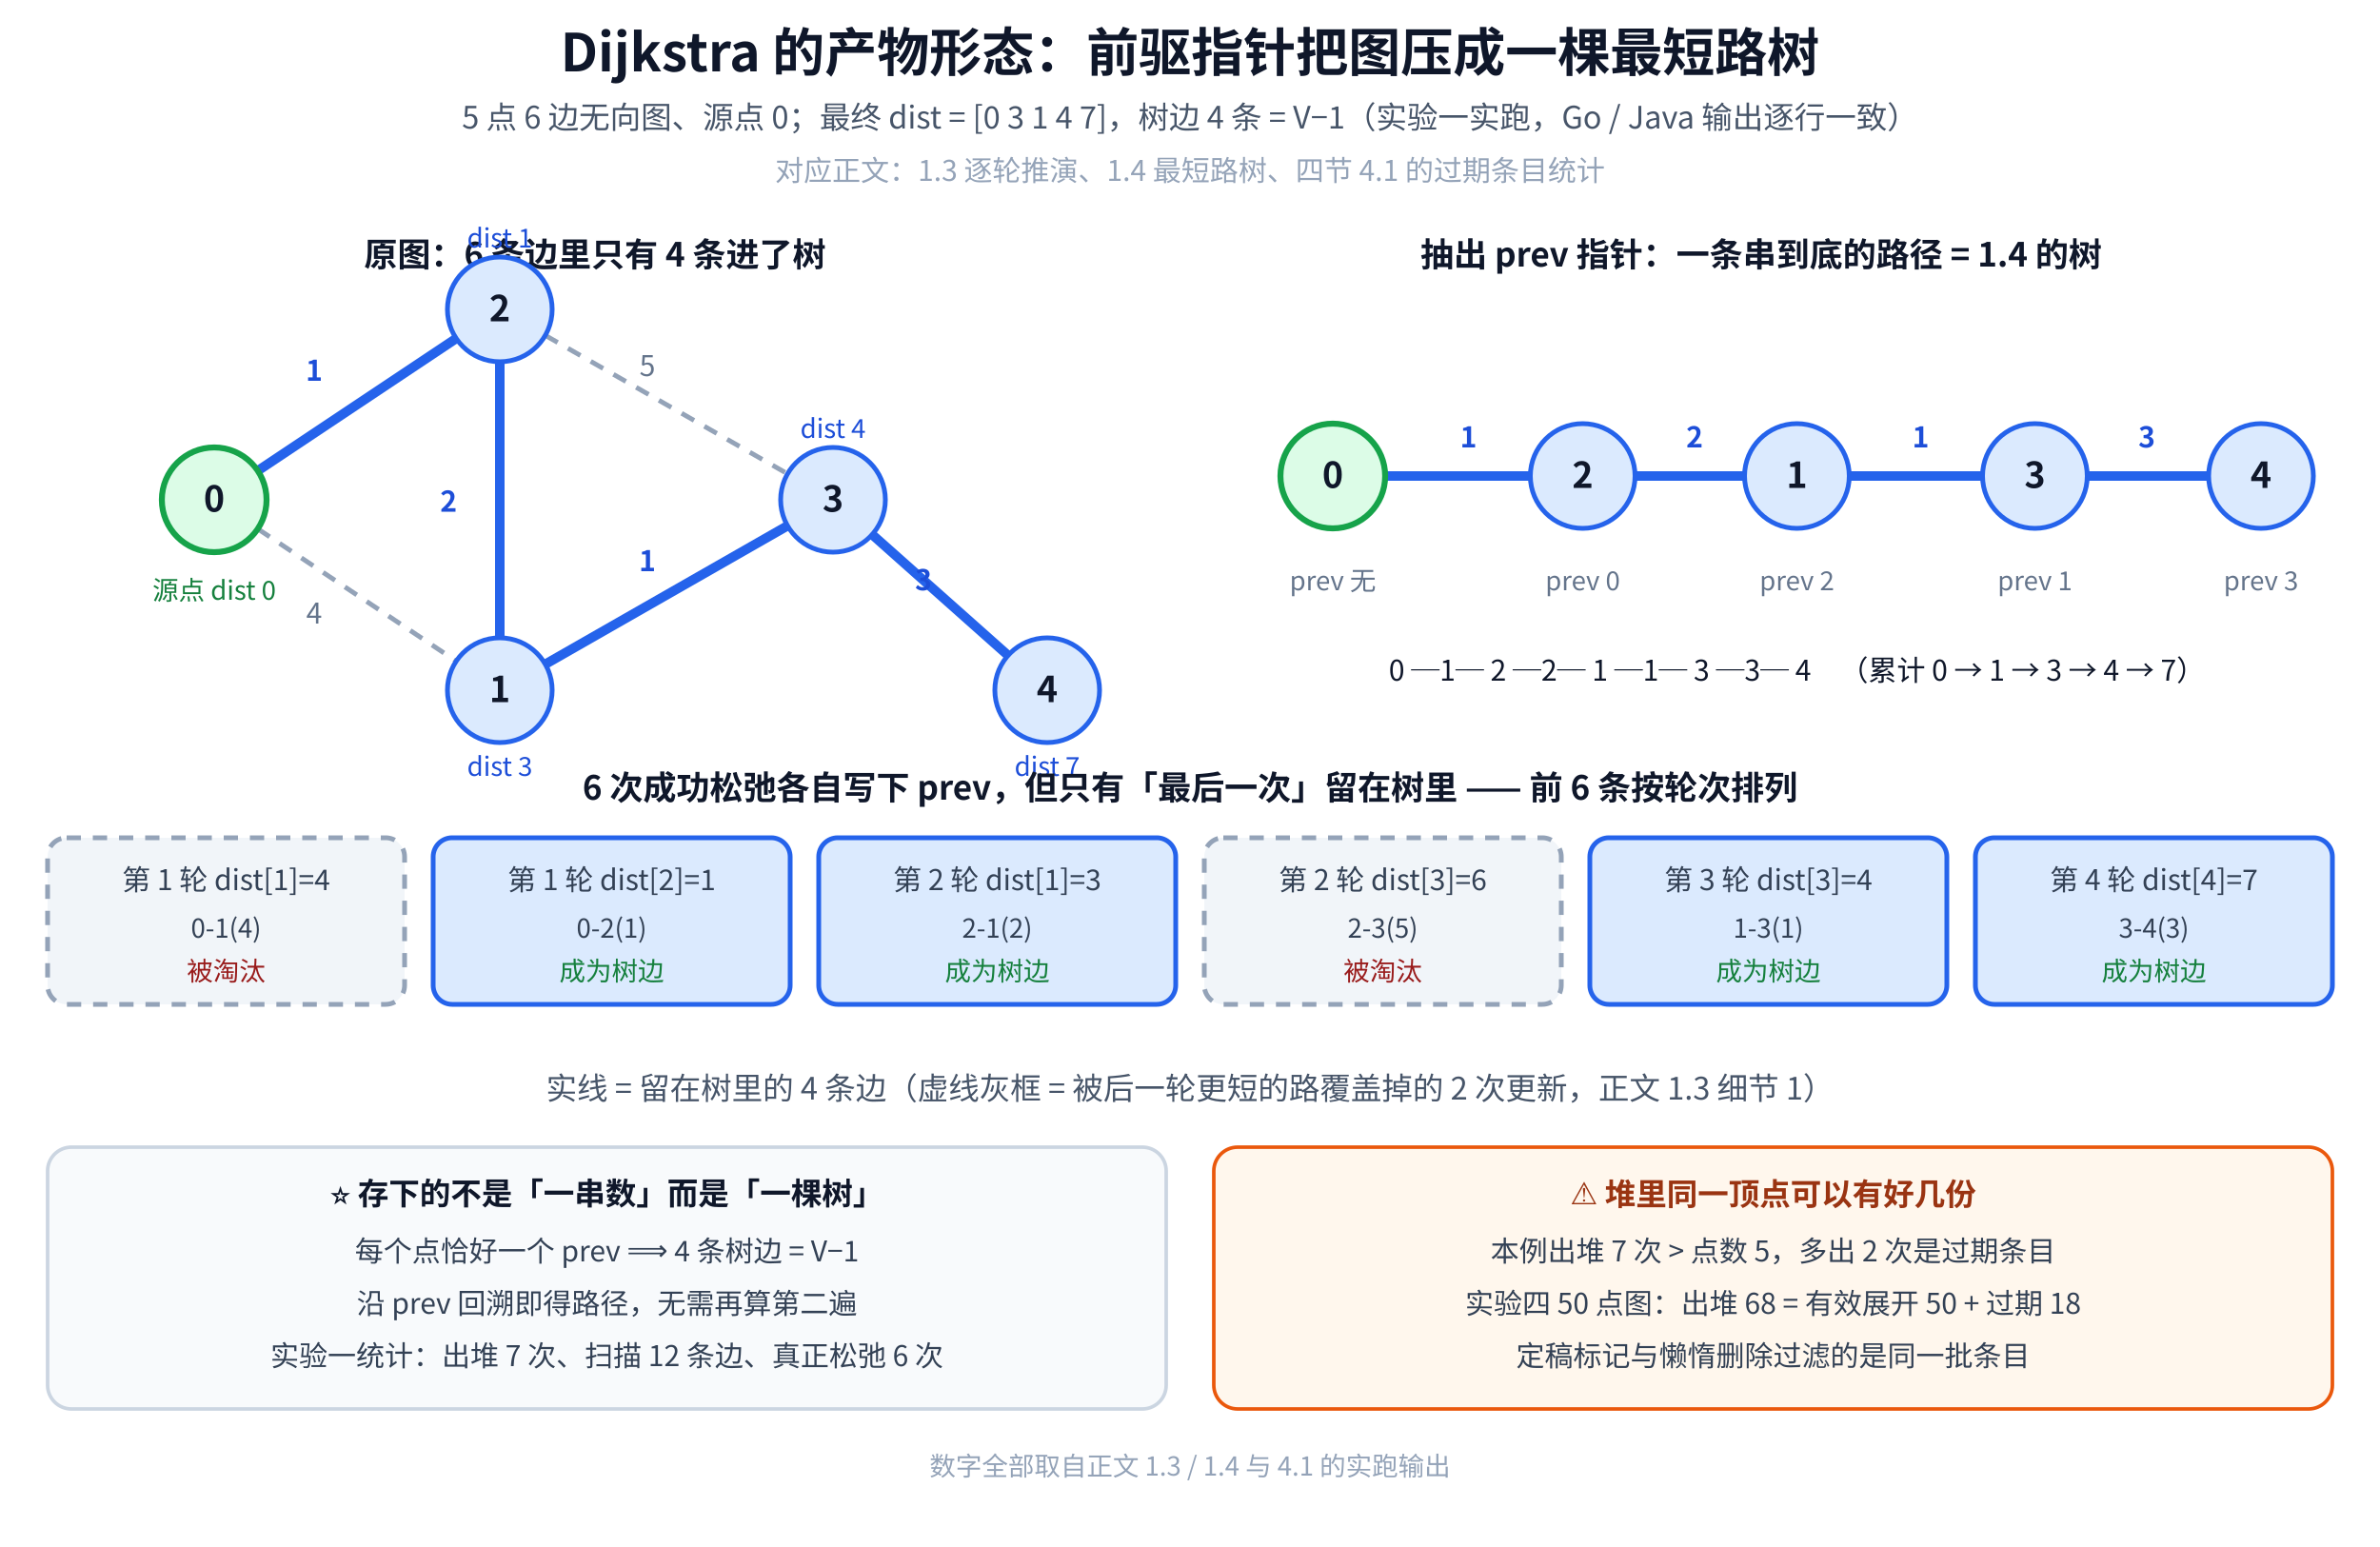
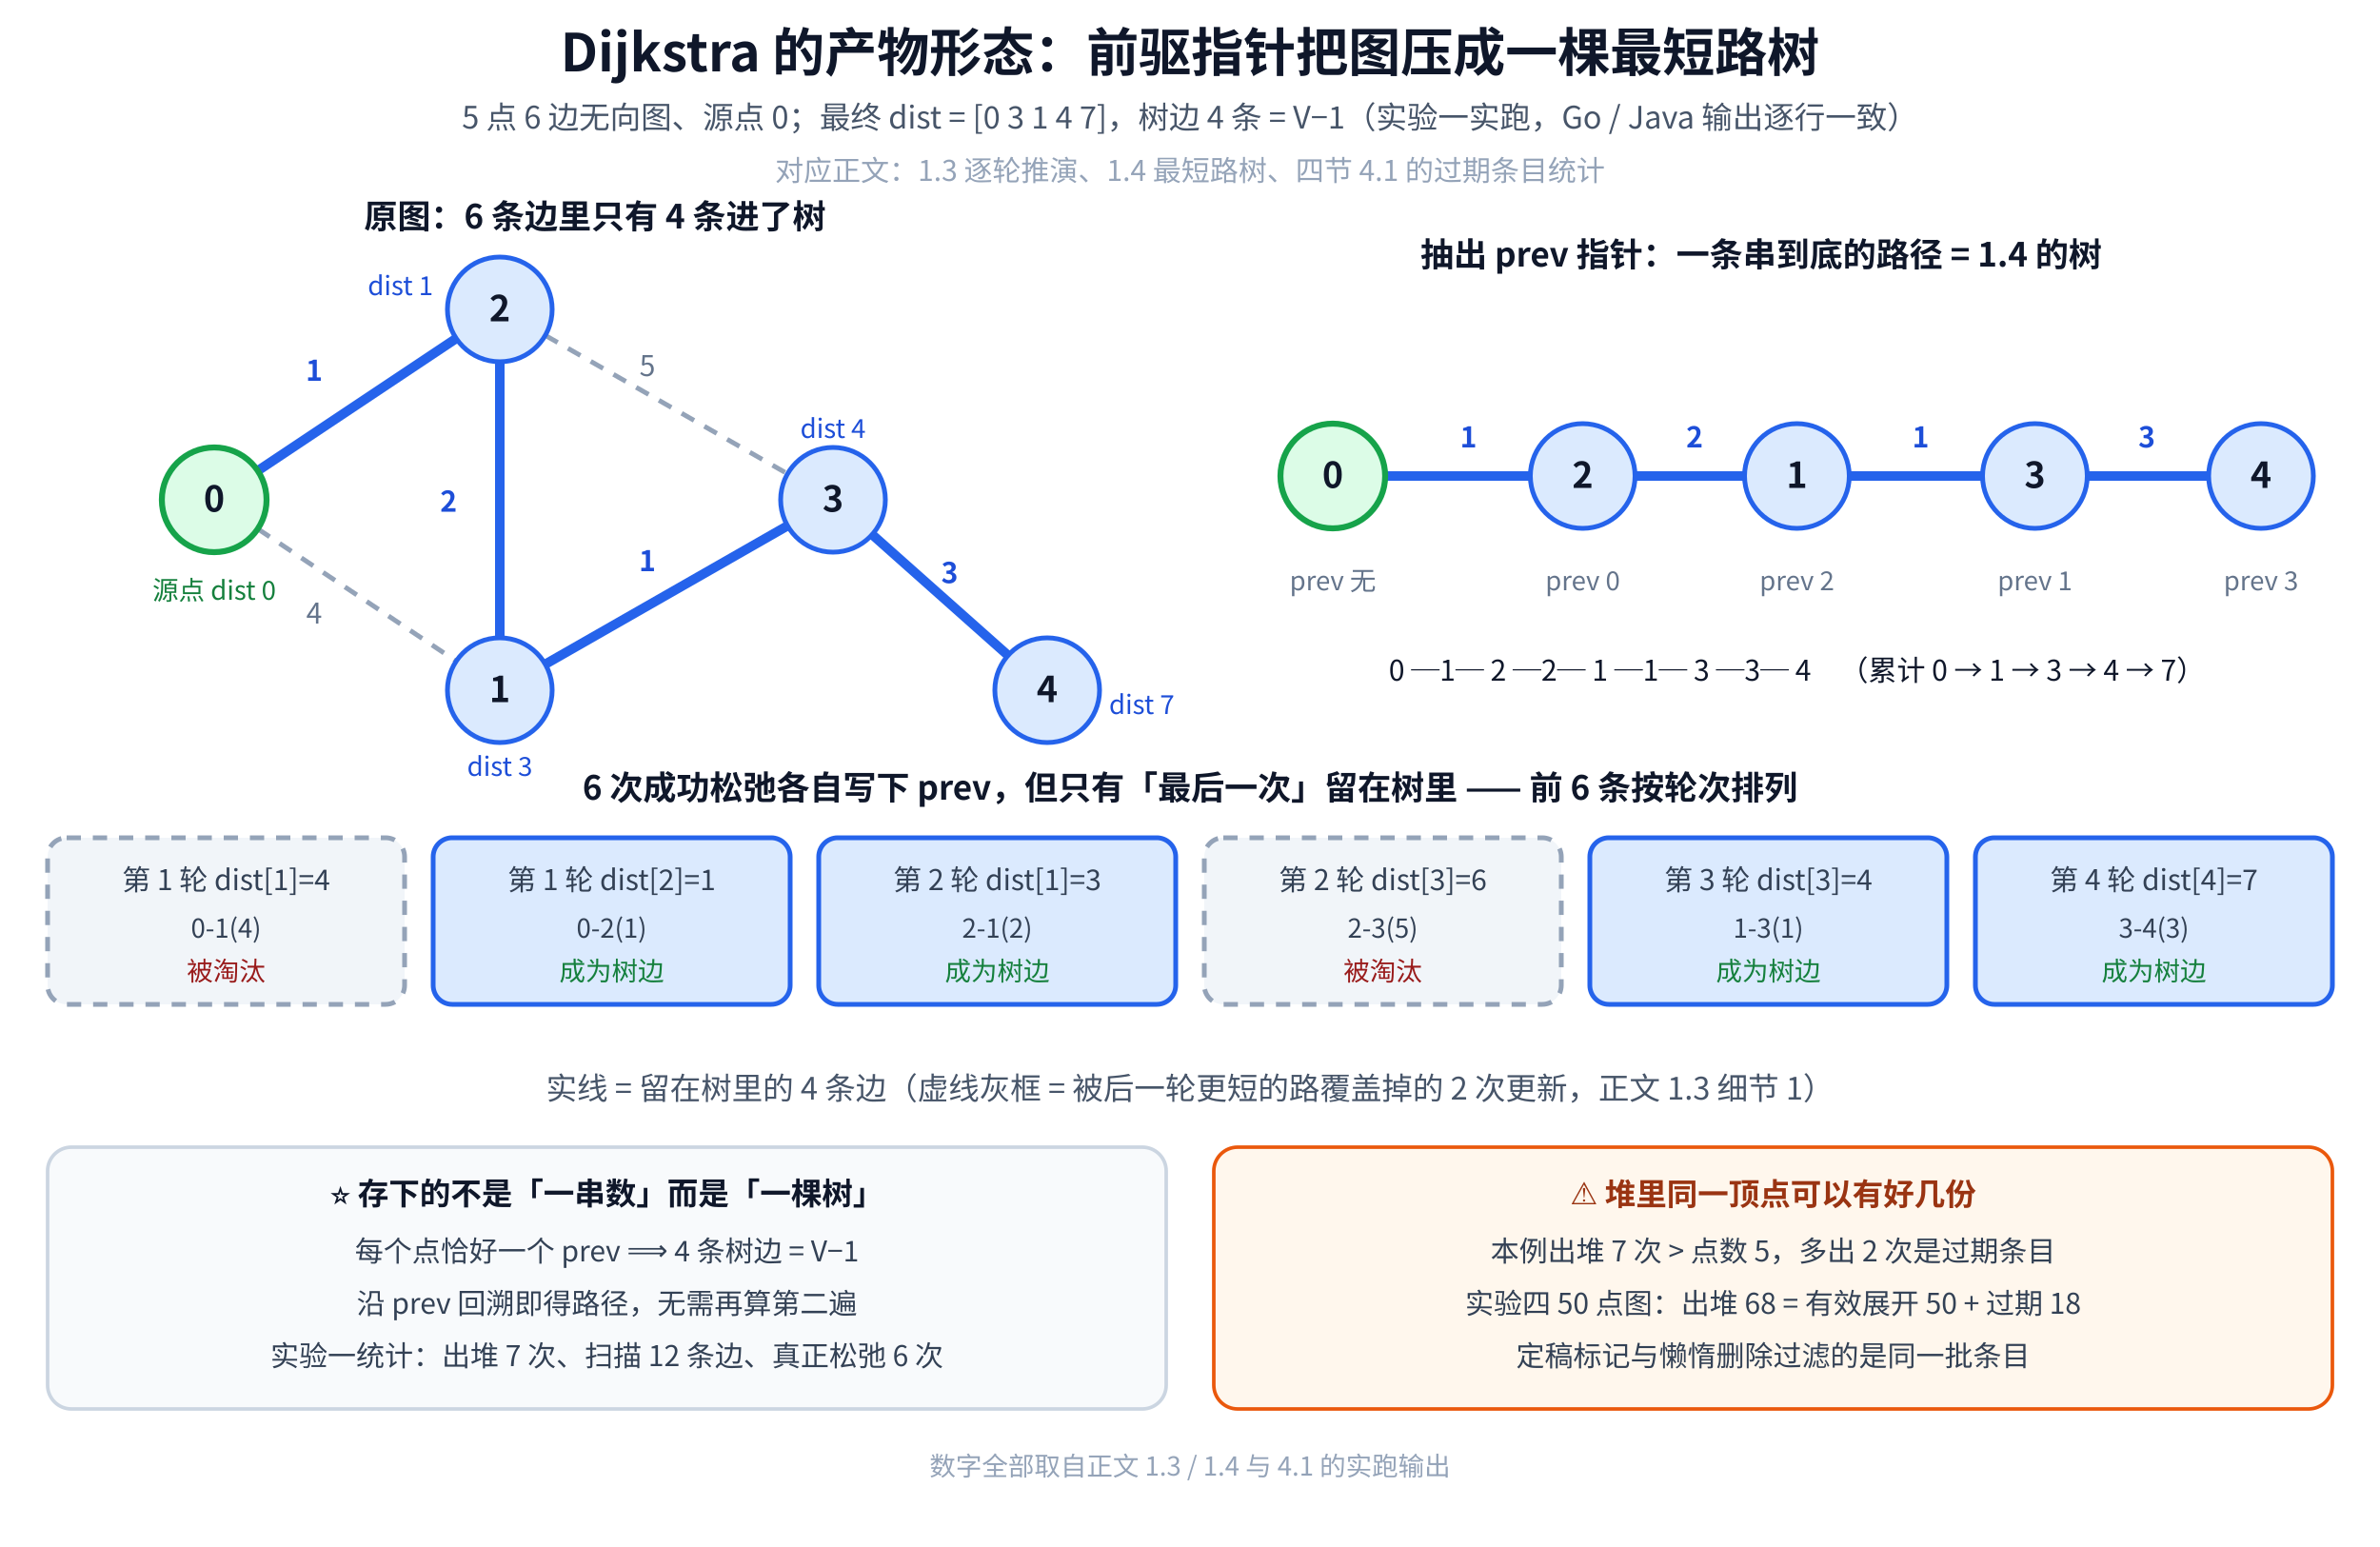
<svg xmlns="http://www.w3.org/2000/svg" viewBox="0 0 1000 650" width="1000" height="650">
  <rect width="1000" height="650" fill="#ffffff" />
  <text x="500" y="30" text-anchor="middle" font-family="Microsoft YaHei, PingFang SC, Noto Sans CJK SC, sans-serif" font-size="22" font-weight="bold" fill="#0f172a">Dijkstra 的产物形态：前驱指针把图压成一棵最短路树</text>
  <text x="500" y="54" text-anchor="middle" font-family="Microsoft YaHei, PingFang SC, Noto Sans CJK SC, sans-serif" font-size="13" fill="#475569">5 点 6 边无向图、源点 0；最终 dist = [0 3 1 4 7]，树边 4 条 = V−1（实验一实跑，Go / Java 输出逐行一致）</text>
  <text x="500" y="76" text-anchor="middle" font-family="Microsoft YaHei, PingFang SC, Noto Sans CJK SC, sans-serif" font-size="12" fill="#94a3b8">对应正文：1.3 逐轮推演、1.4 最短路树、四节 4.1 的过期条目统计</text>
-   <text x="250" y="112" text-anchor="middle" font-family="Microsoft YaHei, PingFang SC, Noto Sans CJK SC, sans-serif" font-size="14" font-weight="bold" fill="#0f172a">原图：6 条边里只有 4 条进了树</text>
+   <text x="250" y="96" text-anchor="middle" font-family="Microsoft YaHei, PingFang SC, Noto Sans CJK SC, sans-serif" font-size="14" font-weight="bold" fill="#0f172a">原图：6 条边里只有 4 条进了树</text>
  <line x1="90" y1="210" x2="210" y2="290" stroke="#94a3b8" stroke-width="2" stroke-dasharray="6 5" />
  <line x1="90" y1="210" x2="210" y2="130" stroke="#2563eb" stroke-width="4" />
  <line x1="210" y1="290" x2="210" y2="130" stroke="#2563eb" stroke-width="4" />
  <line x1="210" y1="290" x2="350" y2="210" stroke="#2563eb" stroke-width="4" />
  <line x1="210" y1="130" x2="350" y2="210" stroke="#94a3b8" stroke-width="2" stroke-dasharray="6 5" />
  <line x1="350" y1="210" x2="440" y2="290" stroke="#2563eb" stroke-width="4" />
  <text x="132" y="262" text-anchor="middle" font-family="Microsoft YaHei, PingFang SC, Noto Sans CJK SC, sans-serif" font-size="12" fill="#64748b">4</text>
  <text x="132" y="160" text-anchor="middle" font-family="Microsoft YaHei, PingFang SC, Noto Sans CJK SC, sans-serif" font-size="12" font-weight="bold" fill="#1d4ed8">1</text>
  <text x="192" y="215" text-anchor="end" font-family="Microsoft YaHei, PingFang SC, Noto Sans CJK SC, sans-serif" font-size="12" font-weight="bold" fill="#1d4ed8">2</text>
  <text x="272" y="240" text-anchor="middle" font-family="Microsoft YaHei, PingFang SC, Noto Sans CJK SC, sans-serif" font-size="12" font-weight="bold" fill="#1d4ed8">1</text>
  <text x="272" y="158" text-anchor="middle" font-family="Microsoft YaHei, PingFang SC, Noto Sans CJK SC, sans-serif" font-size="12" fill="#64748b">5</text>
-   <text x="388" y="248" text-anchor="middle" font-family="Microsoft YaHei, PingFang SC, Noto Sans CJK SC, sans-serif" font-size="12" font-weight="bold" fill="#1d4ed8">3</text>
+   <text x="399" y="245" text-anchor="middle" font-family="Microsoft YaHei, PingFang SC, Noto Sans CJK SC, sans-serif" font-size="12" font-weight="bold" fill="#1d4ed8">3</text>
  <circle cx="90" cy="210" r="22" fill="#dcfce7" stroke="#16a34a" stroke-width="2.5" />
  <circle cx="210" cy="130" r="22" fill="#dbeafe" stroke="#2563eb" stroke-width="2" />
  <circle cx="210" cy="290" r="22" fill="#dbeafe" stroke="#2563eb" stroke-width="2" />
  <circle cx="350" cy="210" r="22" fill="#dbeafe" stroke="#2563eb" stroke-width="2" />
  <circle cx="440" cy="290" r="22" fill="#dbeafe" stroke="#2563eb" stroke-width="2" />
  <text x="90" y="215" text-anchor="middle" font-family="Microsoft YaHei, PingFang SC, Noto Sans CJK SC, sans-serif" font-size="15" font-weight="bold" fill="#0f172a">0</text>
  <text x="210" y="135" text-anchor="middle" font-family="Microsoft YaHei, PingFang SC, Noto Sans CJK SC, sans-serif" font-size="15" font-weight="bold" fill="#0f172a">2</text>
  <text x="210" y="295" text-anchor="middle" font-family="Microsoft YaHei, PingFang SC, Noto Sans CJK SC, sans-serif" font-size="15" font-weight="bold" fill="#0f172a">1</text>
  <text x="350" y="215" text-anchor="middle" font-family="Microsoft YaHei, PingFang SC, Noto Sans CJK SC, sans-serif" font-size="15" font-weight="bold" fill="#0f172a">3</text>
  <text x="440" y="295" text-anchor="middle" font-family="Microsoft YaHei, PingFang SC, Noto Sans CJK SC, sans-serif" font-size="15" font-weight="bold" fill="#0f172a">4</text>
  <text x="90" y="252" text-anchor="middle" font-family="Microsoft YaHei, PingFang SC, Noto Sans CJK SC, sans-serif" font-size="11" fill="#15803d">源点 dist 0</text>
-   <text x="210" y="104" text-anchor="middle" font-family="Microsoft YaHei, PingFang SC, Noto Sans CJK SC, sans-serif" font-size="11" fill="#1d4ed8">dist 1</text>
+   <text x="182" y="124" text-anchor="end" font-family="Microsoft YaHei, PingFang SC, Noto Sans CJK SC, sans-serif" font-size="11" fill="#1d4ed8">dist 1</text>
  <text x="210" y="326" text-anchor="middle" font-family="Microsoft YaHei, PingFang SC, Noto Sans CJK SC, sans-serif" font-size="11" fill="#1d4ed8">dist 3</text>
  <text x="350" y="184" text-anchor="middle" font-family="Microsoft YaHei, PingFang SC, Noto Sans CJK SC, sans-serif" font-size="11" fill="#1d4ed8">dist 4</text>
-   <text x="440" y="326" text-anchor="middle" font-family="Microsoft YaHei, PingFang SC, Noto Sans CJK SC, sans-serif" font-size="11" fill="#1d4ed8">dist 7</text>
+   <text x="466" y="300" font-family="Microsoft YaHei, PingFang SC, Noto Sans CJK SC, sans-serif" font-size="11" fill="#1d4ed8">dist 7</text>
  <text x="740" y="112" text-anchor="middle" font-family="Microsoft YaHei, PingFang SC, Noto Sans CJK SC, sans-serif" font-size="14" font-weight="bold" fill="#0f172a">抽出 prev 指针：一条串到底的路径 = 1.4 的树</text>
  <line x1="582" y1="200" x2="653" y2="200" stroke="#2563eb" stroke-width="4" />
  <line x1="677" y1="200" x2="748" y2="200" stroke="#2563eb" stroke-width="4" />
  <line x1="772" y1="200" x2="843" y2="200" stroke="#2563eb" stroke-width="4" />
  <line x1="867" y1="200" x2="938" y2="200" stroke="#2563eb" stroke-width="4" />
  <text x="617" y="188" text-anchor="middle" font-family="Microsoft YaHei, PingFang SC, Noto Sans CJK SC, sans-serif" font-size="12" font-weight="bold" fill="#1d4ed8">1</text>
  <text x="712" y="188" text-anchor="middle" font-family="Microsoft YaHei, PingFang SC, Noto Sans CJK SC, sans-serif" font-size="12" font-weight="bold" fill="#1d4ed8">2</text>
  <text x="807" y="188" text-anchor="middle" font-family="Microsoft YaHei, PingFang SC, Noto Sans CJK SC, sans-serif" font-size="12" font-weight="bold" fill="#1d4ed8">1</text>
  <text x="902" y="188" text-anchor="middle" font-family="Microsoft YaHei, PingFang SC, Noto Sans CJK SC, sans-serif" font-size="12" font-weight="bold" fill="#1d4ed8">3</text>
  <circle cx="560" cy="200" r="22" fill="#dcfce7" stroke="#16a34a" stroke-width="2.5" />
  <circle cx="665" cy="200" r="22" fill="#dbeafe" stroke="#2563eb" stroke-width="2" />
  <circle cx="755" cy="200" r="22" fill="#dbeafe" stroke="#2563eb" stroke-width="2" />
  <circle cx="855" cy="200" r="22" fill="#dbeafe" stroke="#2563eb" stroke-width="2" />
  <circle cx="950" cy="200" r="22" fill="#dbeafe" stroke="#2563eb" stroke-width="2" />
  <text x="560" y="205" text-anchor="middle" font-family="Microsoft YaHei, PingFang SC, Noto Sans CJK SC, sans-serif" font-size="15" font-weight="bold" fill="#0f172a">0</text>
  <text x="665" y="205" text-anchor="middle" font-family="Microsoft YaHei, PingFang SC, Noto Sans CJK SC, sans-serif" font-size="15" font-weight="bold" fill="#0f172a">2</text>
  <text x="755" y="205" text-anchor="middle" font-family="Microsoft YaHei, PingFang SC, Noto Sans CJK SC, sans-serif" font-size="15" font-weight="bold" fill="#0f172a">1</text>
  <text x="855" y="205" text-anchor="middle" font-family="Microsoft YaHei, PingFang SC, Noto Sans CJK SC, sans-serif" font-size="15" font-weight="bold" fill="#0f172a">3</text>
  <text x="950" y="205" text-anchor="middle" font-family="Microsoft YaHei, PingFang SC, Noto Sans CJK SC, sans-serif" font-size="15" font-weight="bold" fill="#0f172a">4</text>
  <text x="560" y="248" text-anchor="middle" font-family="Microsoft YaHei, PingFang SC, Noto Sans CJK SC, sans-serif" font-size="11" fill="#64748b">prev 无</text>
  <text x="665" y="248" text-anchor="middle" font-family="Microsoft YaHei, PingFang SC, Noto Sans CJK SC, sans-serif" font-size="11" fill="#64748b">prev 0</text>
  <text x="755" y="248" text-anchor="middle" font-family="Microsoft YaHei, PingFang SC, Noto Sans CJK SC, sans-serif" font-size="11" fill="#64748b">prev 2</text>
  <text x="855" y="248" text-anchor="middle" font-family="Microsoft YaHei, PingFang SC, Noto Sans CJK SC, sans-serif" font-size="11" fill="#64748b">prev 1</text>
  <text x="950" y="248" text-anchor="middle" font-family="Microsoft YaHei, PingFang SC, Noto Sans CJK SC, sans-serif" font-size="11" fill="#64748b">prev 3</text>
  <text x="755" y="286" text-anchor="middle" font-family="Microsoft YaHei, PingFang SC, Noto Sans CJK SC, sans-serif" font-size="12" fill="#0f172a">0 ─1─ 2 ─2─ 1 ─1─ 3 ─3─ 4　（累计 0 → 1 → 3 → 4 → 7）</text>
  <text x="500" y="336" text-anchor="middle" font-family="Microsoft YaHei, PingFang SC, Noto Sans CJK SC, sans-serif" font-size="14" font-weight="bold" fill="#0f172a">6 次成功松弛各自写下 prev，但只有「最后一次」留在树里 —— 前 6 条按轮次排列</text>
  <rect x="20" y="352" width="150" height="70" rx="8" fill="#f1f5f9" stroke="#94a3b8" stroke-width="2" stroke-dasharray="6 5" />
  <rect x="182" y="352" width="150" height="70" rx="8" fill="#dbeafe" stroke="#2563eb" stroke-width="2" />
  <rect x="344" y="352" width="150" height="70" rx="8" fill="#dbeafe" stroke="#2563eb" stroke-width="2" />
  <rect x="506" y="352" width="150" height="70" rx="8" fill="#f1f5f9" stroke="#94a3b8" stroke-width="2" stroke-dasharray="6 5" />
  <rect x="668" y="352" width="150" height="70" rx="8" fill="#dbeafe" stroke="#2563eb" stroke-width="2" />
  <rect x="830" y="352" width="150" height="70" rx="8" fill="#dbeafe" stroke="#2563eb" stroke-width="2" />
  <text x="95" y="374" text-anchor="middle" font-family="Microsoft YaHei, PingFang SC, Noto Sans CJK SC, sans-serif" font-size="12" fill="#334155">第 1 轮 dist[1]=4</text>
  <text x="95" y="394" text-anchor="middle" font-family="Microsoft YaHei, PingFang SC, Noto Sans CJK SC, sans-serif" font-size="11" fill="#334155">0-1(4)</text>
  <text x="95" y="412" text-anchor="middle" font-family="Microsoft YaHei, PingFang SC, Noto Sans CJK SC, sans-serif" font-size="11" fill="#991b1b">被淘汰</text>
  <text x="257" y="374" text-anchor="middle" font-family="Microsoft YaHei, PingFang SC, Noto Sans CJK SC, sans-serif" font-size="12" fill="#334155">第 1 轮 dist[2]=1</text>
  <text x="257" y="394" text-anchor="middle" font-family="Microsoft YaHei, PingFang SC, Noto Sans CJK SC, sans-serif" font-size="11" fill="#334155">0-2(1)</text>
  <text x="257" y="412" text-anchor="middle" font-family="Microsoft YaHei, PingFang SC, Noto Sans CJK SC, sans-serif" font-size="11" fill="#15803d">成为树边</text>
  <text x="419" y="374" text-anchor="middle" font-family="Microsoft YaHei, PingFang SC, Noto Sans CJK SC, sans-serif" font-size="12" fill="#334155">第 2 轮 dist[1]=3</text>
  <text x="419" y="394" text-anchor="middle" font-family="Microsoft YaHei, PingFang SC, Noto Sans CJK SC, sans-serif" font-size="11" fill="#334155">2-1(2)</text>
  <text x="419" y="412" text-anchor="middle" font-family="Microsoft YaHei, PingFang SC, Noto Sans CJK SC, sans-serif" font-size="11" fill="#15803d">成为树边</text>
  <text x="581" y="374" text-anchor="middle" font-family="Microsoft YaHei, PingFang SC, Noto Sans CJK SC, sans-serif" font-size="12" fill="#334155">第 2 轮 dist[3]=6</text>
  <text x="581" y="394" text-anchor="middle" font-family="Microsoft YaHei, PingFang SC, Noto Sans CJK SC, sans-serif" font-size="11" fill="#334155">2-3(5)</text>
  <text x="581" y="412" text-anchor="middle" font-family="Microsoft YaHei, PingFang SC, Noto Sans CJK SC, sans-serif" font-size="11" fill="#991b1b">被淘汰</text>
  <text x="743" y="374" text-anchor="middle" font-family="Microsoft YaHei, PingFang SC, Noto Sans CJK SC, sans-serif" font-size="12" fill="#334155">第 3 轮 dist[3]=4</text>
  <text x="743" y="394" text-anchor="middle" font-family="Microsoft YaHei, PingFang SC, Noto Sans CJK SC, sans-serif" font-size="11" fill="#334155">1-3(1)</text>
  <text x="743" y="412" text-anchor="middle" font-family="Microsoft YaHei, PingFang SC, Noto Sans CJK SC, sans-serif" font-size="11" fill="#15803d">成为树边</text>
  <text x="905" y="374" text-anchor="middle" font-family="Microsoft YaHei, PingFang SC, Noto Sans CJK SC, sans-serif" font-size="12" fill="#334155">第 4 轮 dist[4]=7</text>
  <text x="905" y="394" text-anchor="middle" font-family="Microsoft YaHei, PingFang SC, Noto Sans CJK SC, sans-serif" font-size="11" fill="#334155">3-4(3)</text>
  <text x="905" y="412" text-anchor="middle" font-family="Microsoft YaHei, PingFang SC, Noto Sans CJK SC, sans-serif" font-size="11" fill="#15803d">成为树边</text>
  <text x="500" y="462" text-anchor="middle" font-family="Microsoft YaHei, PingFang SC, Noto Sans CJK SC, sans-serif" font-size="13" fill="#475569">实线 = 留在树里的 4 条边（虚线灰框 = 被后一轮更短的路覆盖掉的 2 次更新，正文 1.3 细节 1）</text>
  <rect x="20" y="482" width="470" height="110" rx="10" fill="#f8fafc" stroke="#cbd5e1" stroke-width="1.5" />
  <rect x="510" y="482" width="470" height="110" rx="10" fill="#fff7ed" stroke="#ea580c" stroke-width="1.5" />
  <text x="255" y="506" text-anchor="middle" font-family="Microsoft YaHei, PingFang SC, Noto Sans CJK SC, sans-serif" font-size="13" font-weight="bold" fill="#0f172a">⭐ 存下的不是「一串数」而是「一棵树」</text>
  <text x="255" y="530" text-anchor="middle" font-family="Microsoft YaHei, PingFang SC, Noto Sans CJK SC, sans-serif" font-size="12" fill="#334155">每个点恰好一个 prev ⟹ 4 条树边 = V−1</text>
  <text x="255" y="552" text-anchor="middle" font-family="Microsoft YaHei, PingFang SC, Noto Sans CJK SC, sans-serif" font-size="12" fill="#334155">沿 prev 回溯即得路径，无需再算第二遍</text>
  <text x="255" y="574" text-anchor="middle" font-family="Microsoft YaHei, PingFang SC, Noto Sans CJK SC, sans-serif" font-size="12" fill="#334155">实验一统计：出堆 7 次、扫描 12 条边、真正松弛 6 次</text>
  <text x="745" y="506" text-anchor="middle" font-family="Microsoft YaHei, PingFang SC, Noto Sans CJK SC, sans-serif" font-size="13" font-weight="bold" fill="#9a3412">⚠️ 堆里同一顶点可以有好几份</text>
  <text x="745" y="530" text-anchor="middle" font-family="Microsoft YaHei, PingFang SC, Noto Sans CJK SC, sans-serif" font-size="12" fill="#334155">本例出堆 7 次 &gt; 点数 5，多出 2 次是过期条目</text>
  <text x="745" y="552" text-anchor="middle" font-family="Microsoft YaHei, PingFang SC, Noto Sans CJK SC, sans-serif" font-size="12" fill="#334155">实验四 50 点图：出堆 68 = 有效展开 50 + 过期 18</text>
  <text x="745" y="574" text-anchor="middle" font-family="Microsoft YaHei, PingFang SC, Noto Sans CJK SC, sans-serif" font-size="12" fill="#334155">定稿标记与懒惰删除过滤的是同一批条目</text>
  <text x="500" y="620" text-anchor="middle" font-family="Microsoft YaHei, PingFang SC, Noto Sans CJK SC, sans-serif" font-size="11" fill="#94a3b8">数字全部取自正文 1.3 / 1.4 与 4.1 的实跑输出</text>
</svg>
